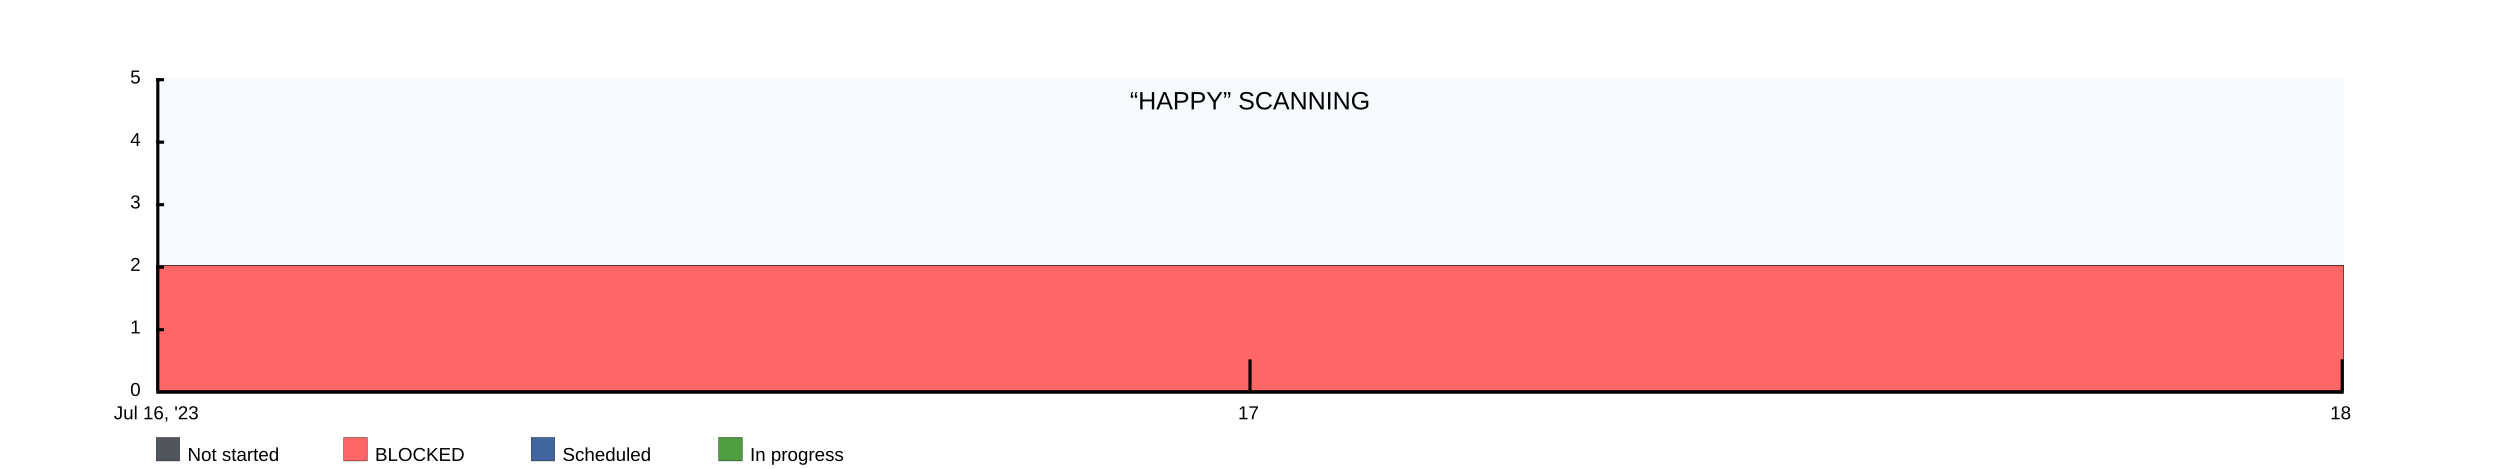
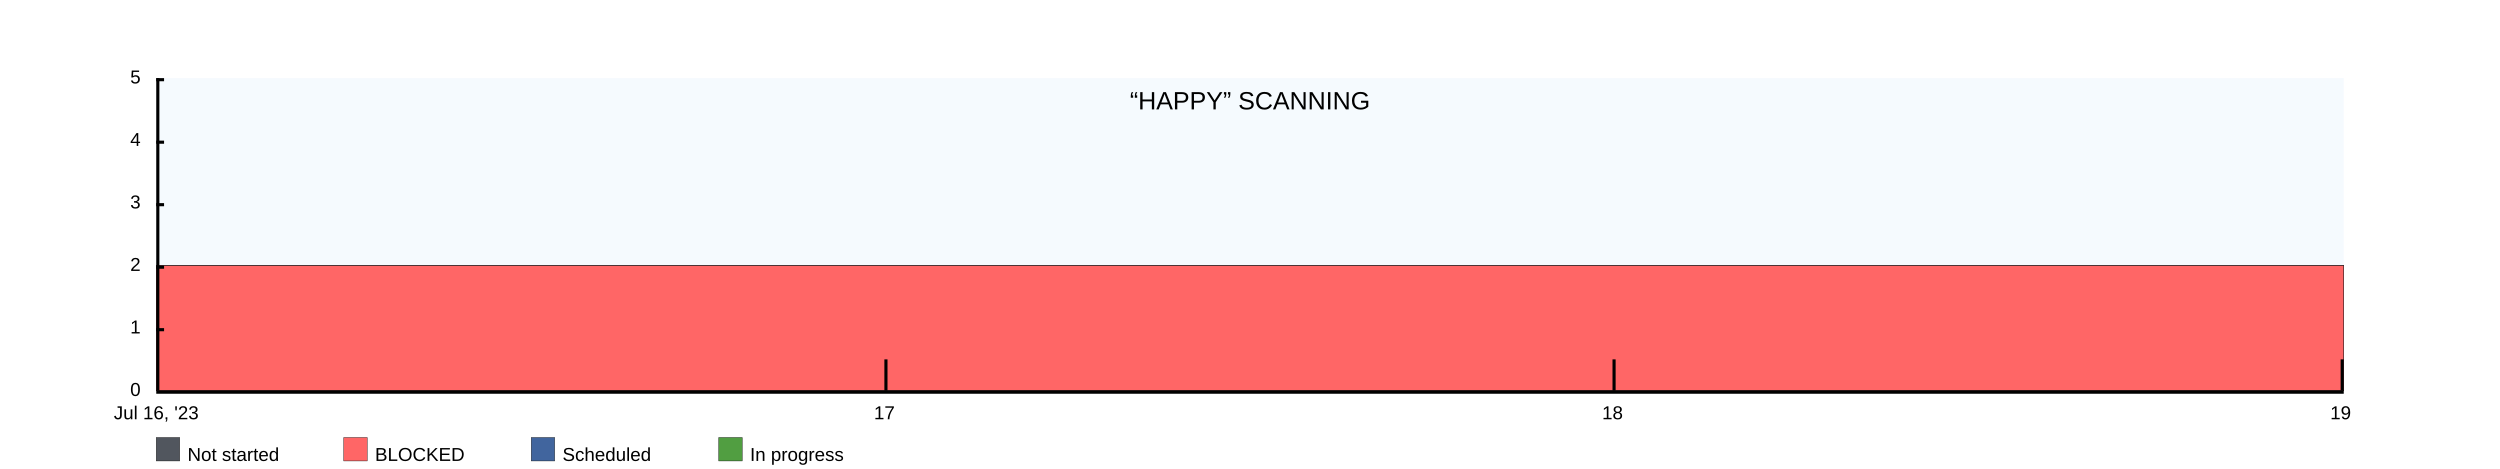
<svg xmlns="http://www.w3.org/2000/svg" width="1600" height="300">
  <rect x="100" y="50" width="1400" height="200" fill="rgba(221, 239, 250, .3)" />
  <clipPath id="theGraph">
    <rect x="100" y="50" width="1400" height="200" fill="black" />
  </clipPath>
  <rect x="100" y="280" width="15" height="15" fill="#51565E" stroke="black" stroke-width="0.25" />
  <text x="120" y="295" font-family="Arial" font-size="12" fill="black">Not started</text>
  <rect x="220" y="280" width="15" height="15" fill="#FF6666" stroke="black" stroke-width="0.25" />
  <text x="240" y="295" font-family="Arial" font-size="12" fill="black">BLOCKED</text>
  <rect x="340" y="280" width="15" height="15" fill="#41659E" stroke="black" stroke-width="0.25" />
  <text x="360" y="295" font-family="Arial" font-size="12" fill="black">Scheduled</text>
  <rect x="460" y="280" width="15" height="15" fill="#519E41" stroke="black" stroke-width="0.25" />
  <text x="480" y="295" font-family="Arial" font-size="12" fill="black">In progress</text>
-   <path d="M 100 170 M 100 170 C 100 170 800 170 800 170 C 800 170 1500 170 1500 170 C 1500 170 1500 250 1500 250 C 1500 250 100 250 100 250 Z" fill="#519E41" stroke="black" stroke-width="0.25" />
-   <path d="M 100 170 M 100 170 C 100 170 800 170 800 170 C 800 170 1500 170 1500 170 C 1500 170 1500 250 1500 250 C 1500 250 100 250 100 250 Z" fill="#41659E" stroke="black" stroke-width="0.25" />
-   <path d="M 100 170 M 100 170 C 100 170 800 170 800 170 C 800 170 1500 170 1500 170 C 1500 170 1500 250 1500 250 C 1500 250 100 250 100 250 Z" fill="#FF6666" stroke="black" stroke-width="0.25" />
-   <path d="M 100 250 M 100 250 C 100 250 800 250 800 250 C 800 250 1500 250 1500 250 C 1500 250 1500 250 1500 250 C 1500 250 100 250 100 250 Z" fill="#51565E" stroke="black" stroke-width="0.25" />
+   <path d="M 100 170 M 100 170 C 100 170 566.667 170 566.667 170 C 566.667 170 1033.333 170 1033.333 170 C 1033.333 170 1500 170 1500 170 C 1500 170 1500 250 1500 250 C 1500 250 100 250 100 250 Z" fill="#519E41" stroke="black" stroke-width="0.25" />
+   <path d="M 100 170 M 100 170 C 100 170 566.667 170 566.667 170 C 566.667 170 1033.333 170 1033.333 170 C 1033.333 170 1500 170 1500 170 C 1500 170 1500 250 1500 250 C 1500 250 100 250 100 250 Z" fill="#41659E" stroke="black" stroke-width="0.25" />
+   <path d="M 100 170 M 100 170 C 100 170 566.667 170 566.667 170 C 566.667 170 1033.333 170 1033.333 170 C 1033.333 170 1500 170 1500 170 C 1500 170 1500 250 1500 250 C 1500 250 100 250 100 250 Z" fill="#FF6666" stroke="black" stroke-width="0.25" />
+   <path d="M 100 250 M 100 250 C 100 250 566.667 250 566.667 250 C 566.667 250 1033.333 250 1033.333 250 C 1033.333 250 1500 250 1500 250 C 1500 250 1500 250 1500 250 C 1500 250 100 250 100 250 Z" fill="#51565E" stroke="black" stroke-width="0.25" />
  <text x="800" y="70" font-family="Arial" font-size="16" fill="black" text-anchor="middle" alignment-baseline="middle">“HAPPY” SCANNING</text>
  <rect x="100" y="250" width="1400" height="2" fill="black" />
  <rect x="100" y="50" width="5" height="2" fill="black" />
  <rect x="100" y="90" width="5" height="2" fill="black" />
  <rect x="100" y="130" width="5" height="2" fill="black" />
  <rect x="100" y="170" width="5" height="2" fill="black" />
  <rect x="100" y="210" width="5" height="2" fill="black" />
  <text x="90" y="50" font-family="Arial" font-size="12" fill="black" text-anchor="end" dominant-baseline="middle">5</text>
  <text x="90" y="90" font-family="Arial" font-size="12" fill="black" text-anchor="end" dominant-baseline="middle">4</text>
  <text x="90" y="130" font-family="Arial" font-size="12" fill="black" text-anchor="end" dominant-baseline="middle">3</text>
  <text x="90" y="170" font-family="Arial" font-size="12" fill="black" text-anchor="end" dominant-baseline="middle">2</text>
  <text x="90" y="210" font-family="Arial" font-size="12" fill="black" text-anchor="end" dominant-baseline="middle">1</text>
  <text x="90" y="250" font-family="Arial" font-size="12" fill="black" text-anchor="end" dominant-baseline="middle">0</text>
  <text x="100" y="260" font-family="Arial" fill="black" text-anchor="middle" dominant-baseline="hanging">Jul 16, '23</text>
-   <text x="799" y="260" font-family="Arial" fill="black" text-anchor="middle" dominant-baseline="hanging">17</text>
-   <text x="1498" y="260" font-family="Arial" fill="black" text-anchor="middle" dominant-baseline="hanging">18</text>
+   <text x="566" y="260" font-family="Arial" fill="black" text-anchor="middle" dominant-baseline="hanging">17</text>
+   <text x="1032" y="260" font-family="Arial" fill="black" text-anchor="middle" dominant-baseline="hanging">18</text>
+   <text x="1498" y="260" font-family="Arial" fill="black" text-anchor="middle" dominant-baseline="hanging">19</text>
  <rect x="100" y="50" width="2" height="200" fill="black" />
-   <rect x="799" y="230" width="2" height="20" fill="black" />
+   <rect x="566" y="230" width="2" height="20" fill="black" />
+   <rect x="1032" y="230" width="2" height="20" fill="black" />
  <rect x="1498" y="230" width="2" height="20" fill="black" />
</svg>
